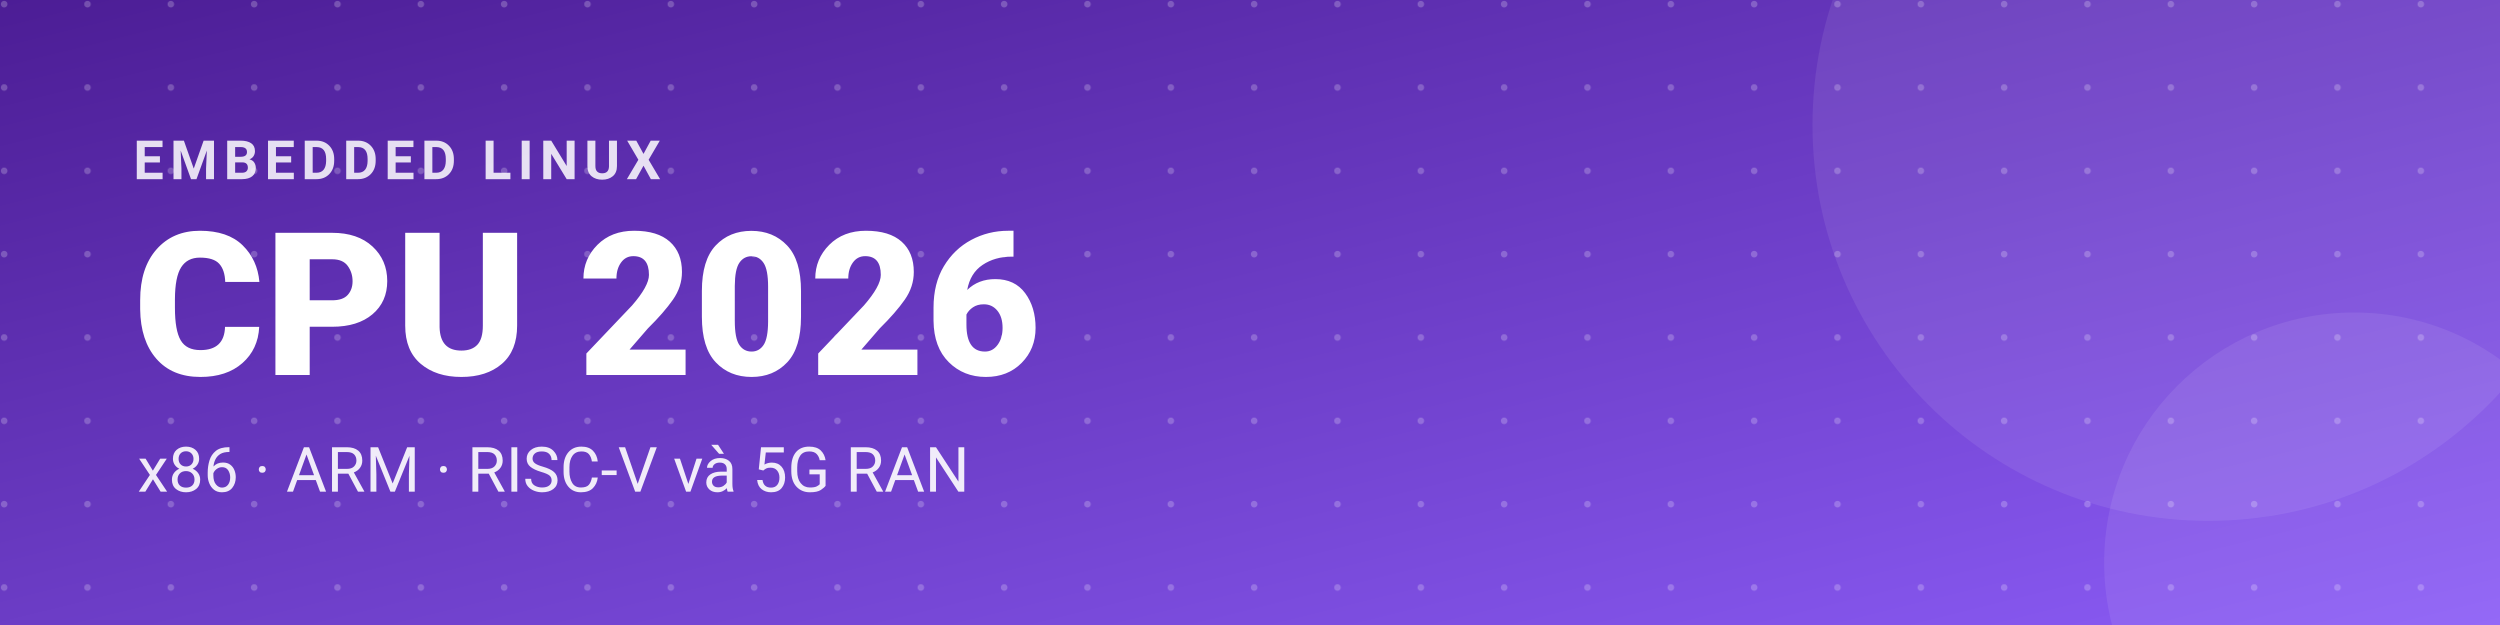
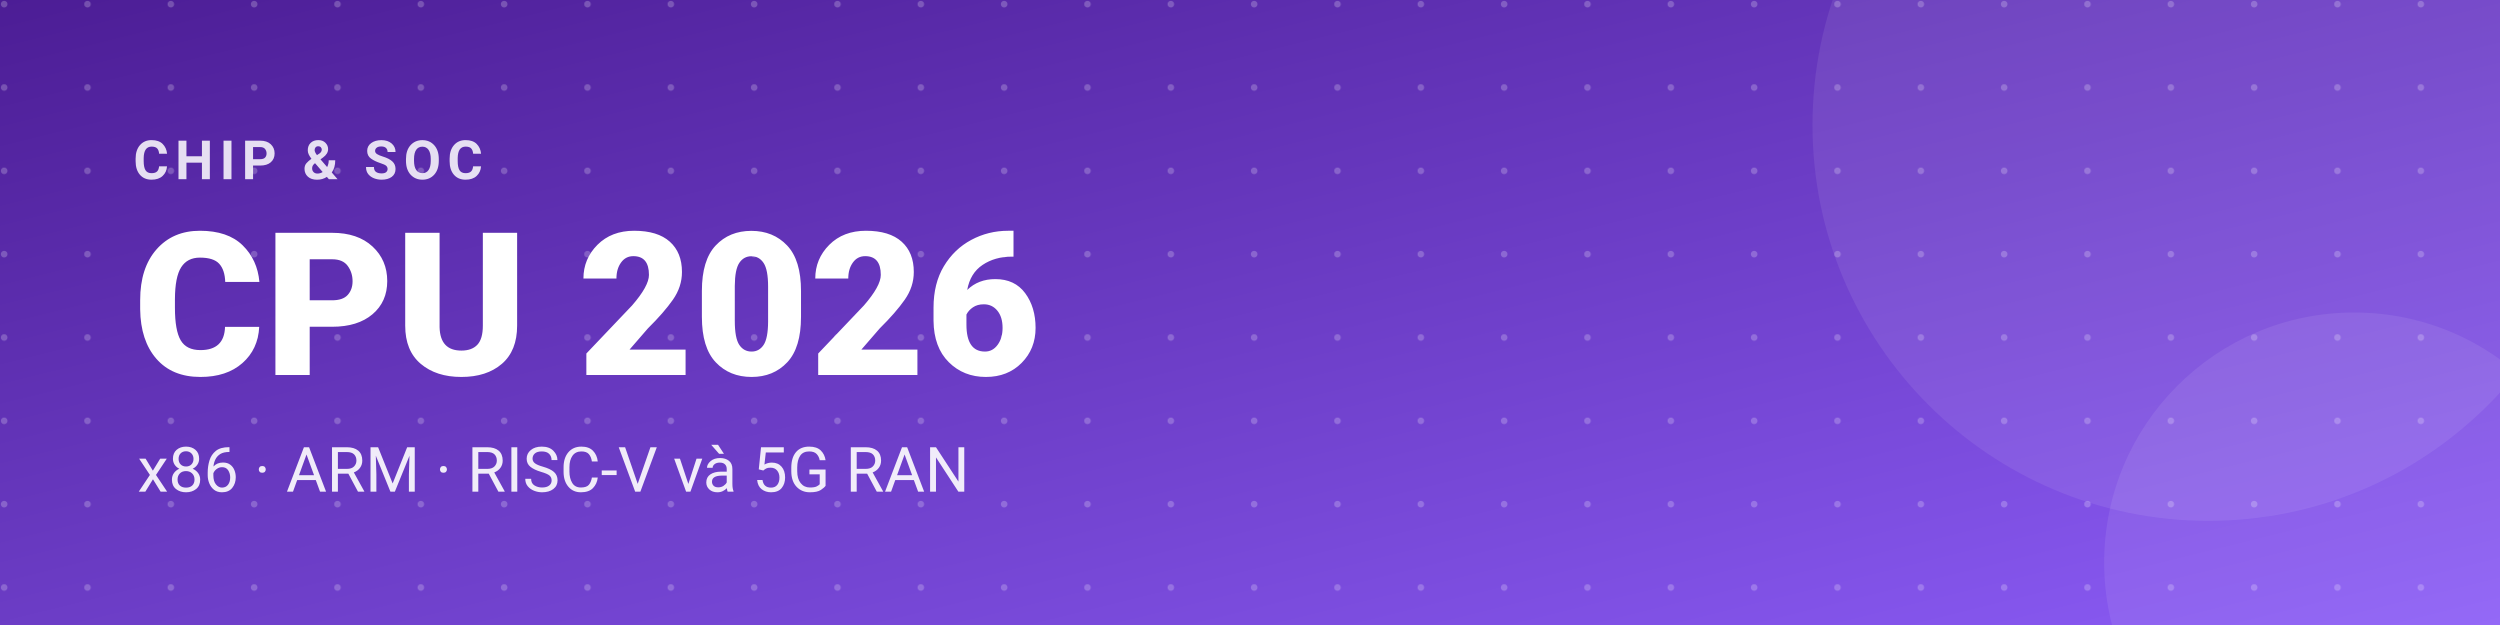
<svg xmlns="http://www.w3.org/2000/svg" viewBox="0 0 1200 300" role="img" aria-label="CPU 2026">
  <defs>
    <linearGradient id="gcpu2026" x1="0" y1="0" x2="1" y2="1">
      <stop offset="0" stop-color="#4c1d95" />
      <stop offset="1" stop-color="#8b5cf6" />
    </linearGradient>
    <pattern id="pcpu2026" width="40" height="40" patternUnits="userSpaceOnUse">
      <circle cx="2" cy="2" r="1.6" fill="#fff" fill-opacity=".22" />
    </pattern>
  </defs>
  <rect width="1200" height="300" fill="url(#gcpu2026)" />
  <rect width="1200" height="300" fill="url(#pcpu2026)" />
  <circle cx="1060" cy="60" r="190" fill="#fff" fill-opacity=".08" />
  <circle cx="1130" cy="270" r="120" fill="#fff" fill-opacity=".08" />
-   <text x="64" y="86" fill="#fff" fill-opacity=".85" font-family="system-ui,-apple-system,Segoe UI,Roboto,sans-serif" font-size="26" font-weight="600" letter-spacing="3">EMBEDDED LINUX</text>
+   <text x="64" y="86" fill="#fff" fill-opacity=".85" font-family="system-ui,-apple-system,Segoe UI,Roboto,sans-serif" font-size="26" font-weight="600" letter-spacing="3">CHIP &amp; SOC</text>
  <text x="64" y="180" fill="#fff" font-family="system-ui,-apple-system,Segoe UI,Roboto,sans-serif" font-size="96" font-weight="800">CPU 2026</text>
  <text x="66" y="236" fill="#fff" fill-opacity=".9" font-family="system-ui,-apple-system,Segoe UI,Roboto,sans-serif" font-size="30">x86 · ARM · RISC-V và 5G RAN</text>
</svg>
